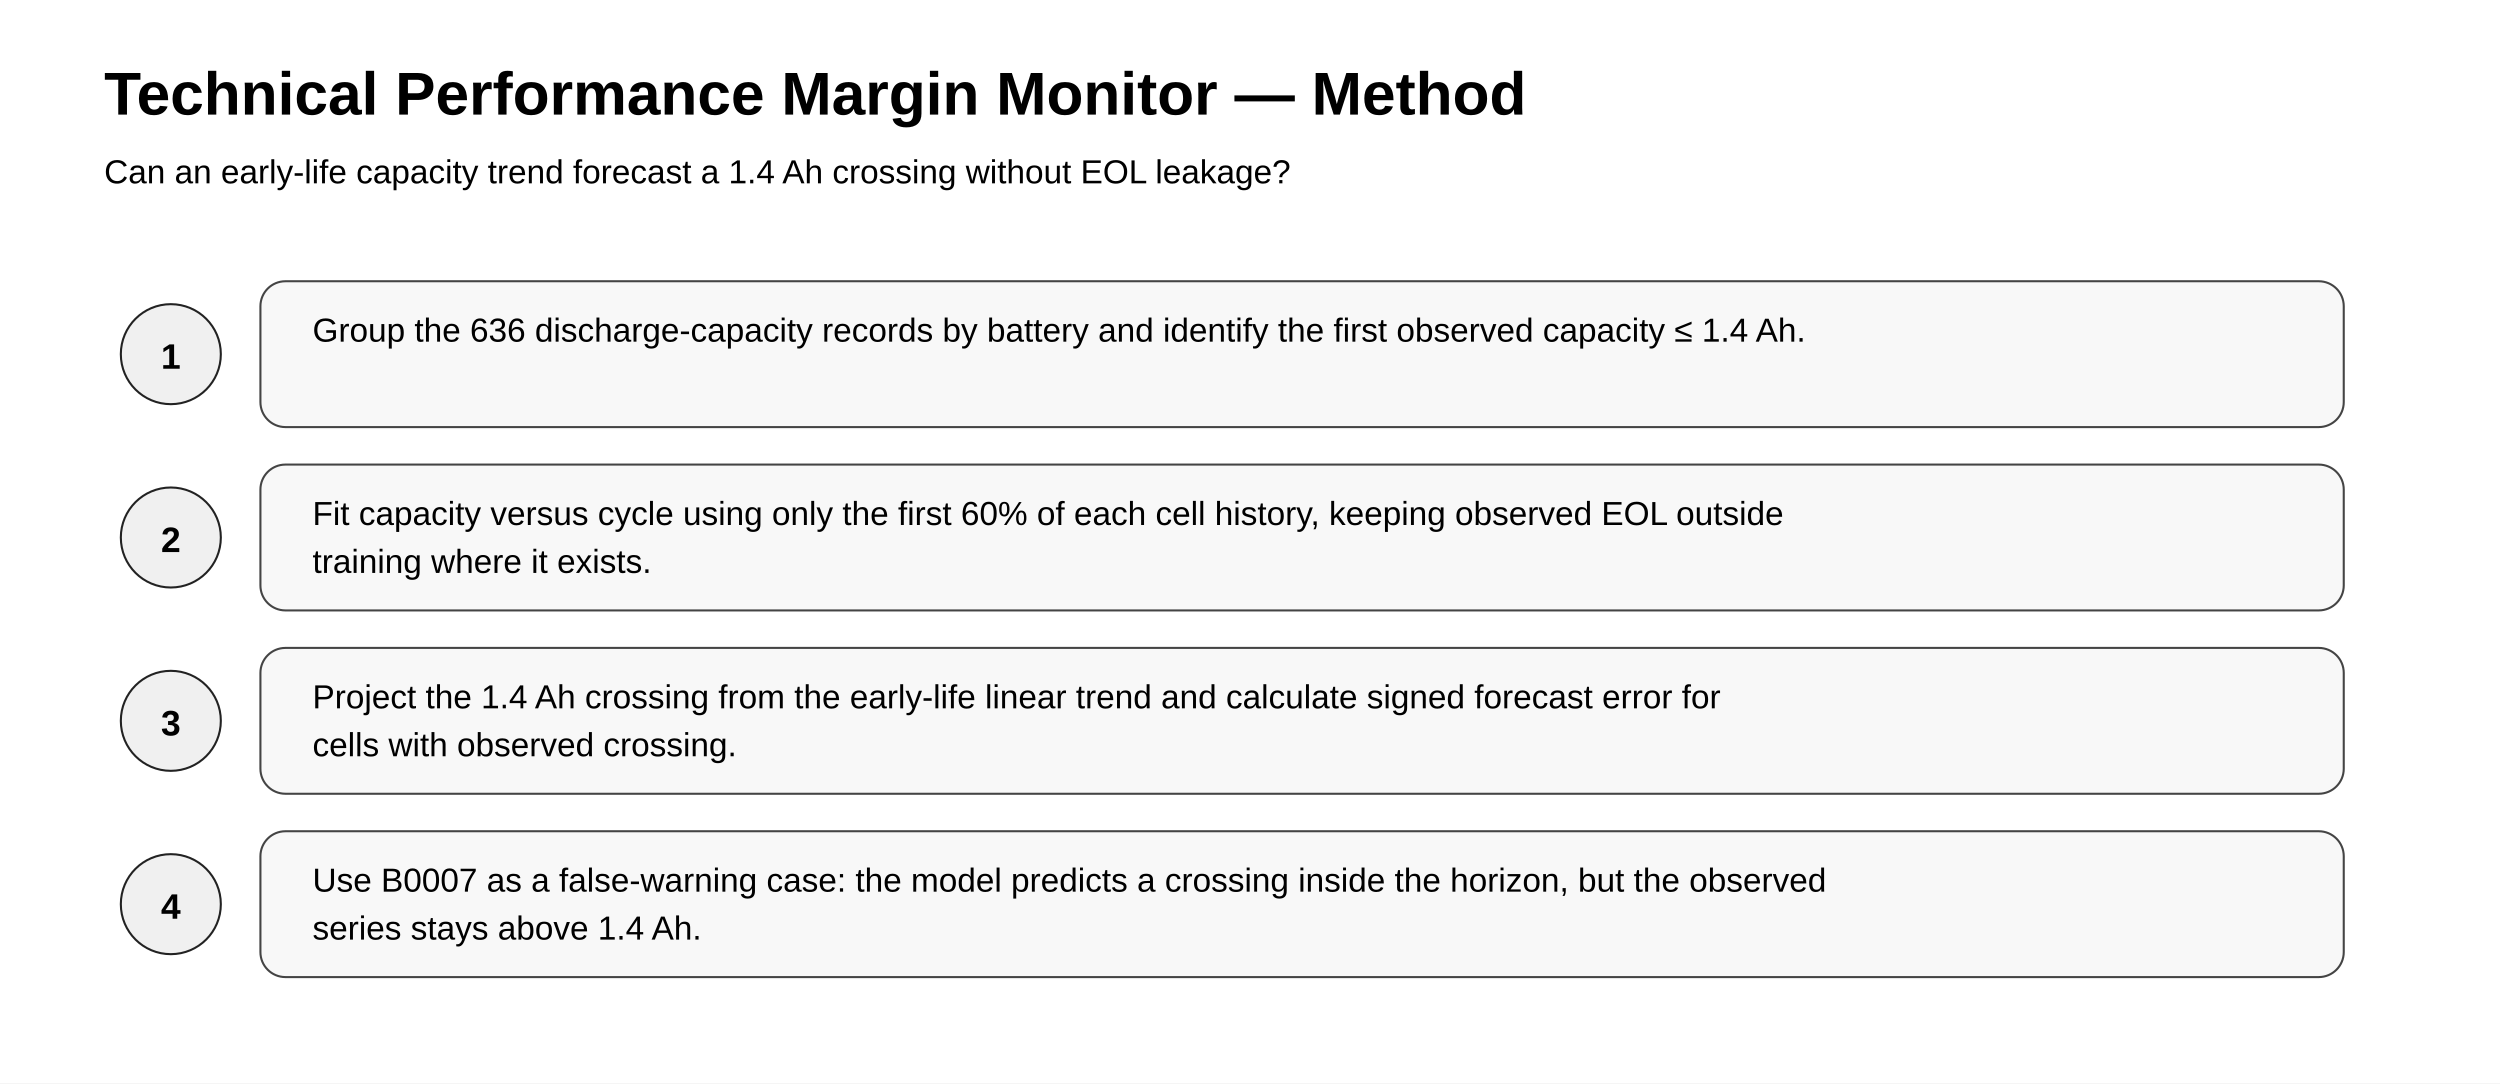
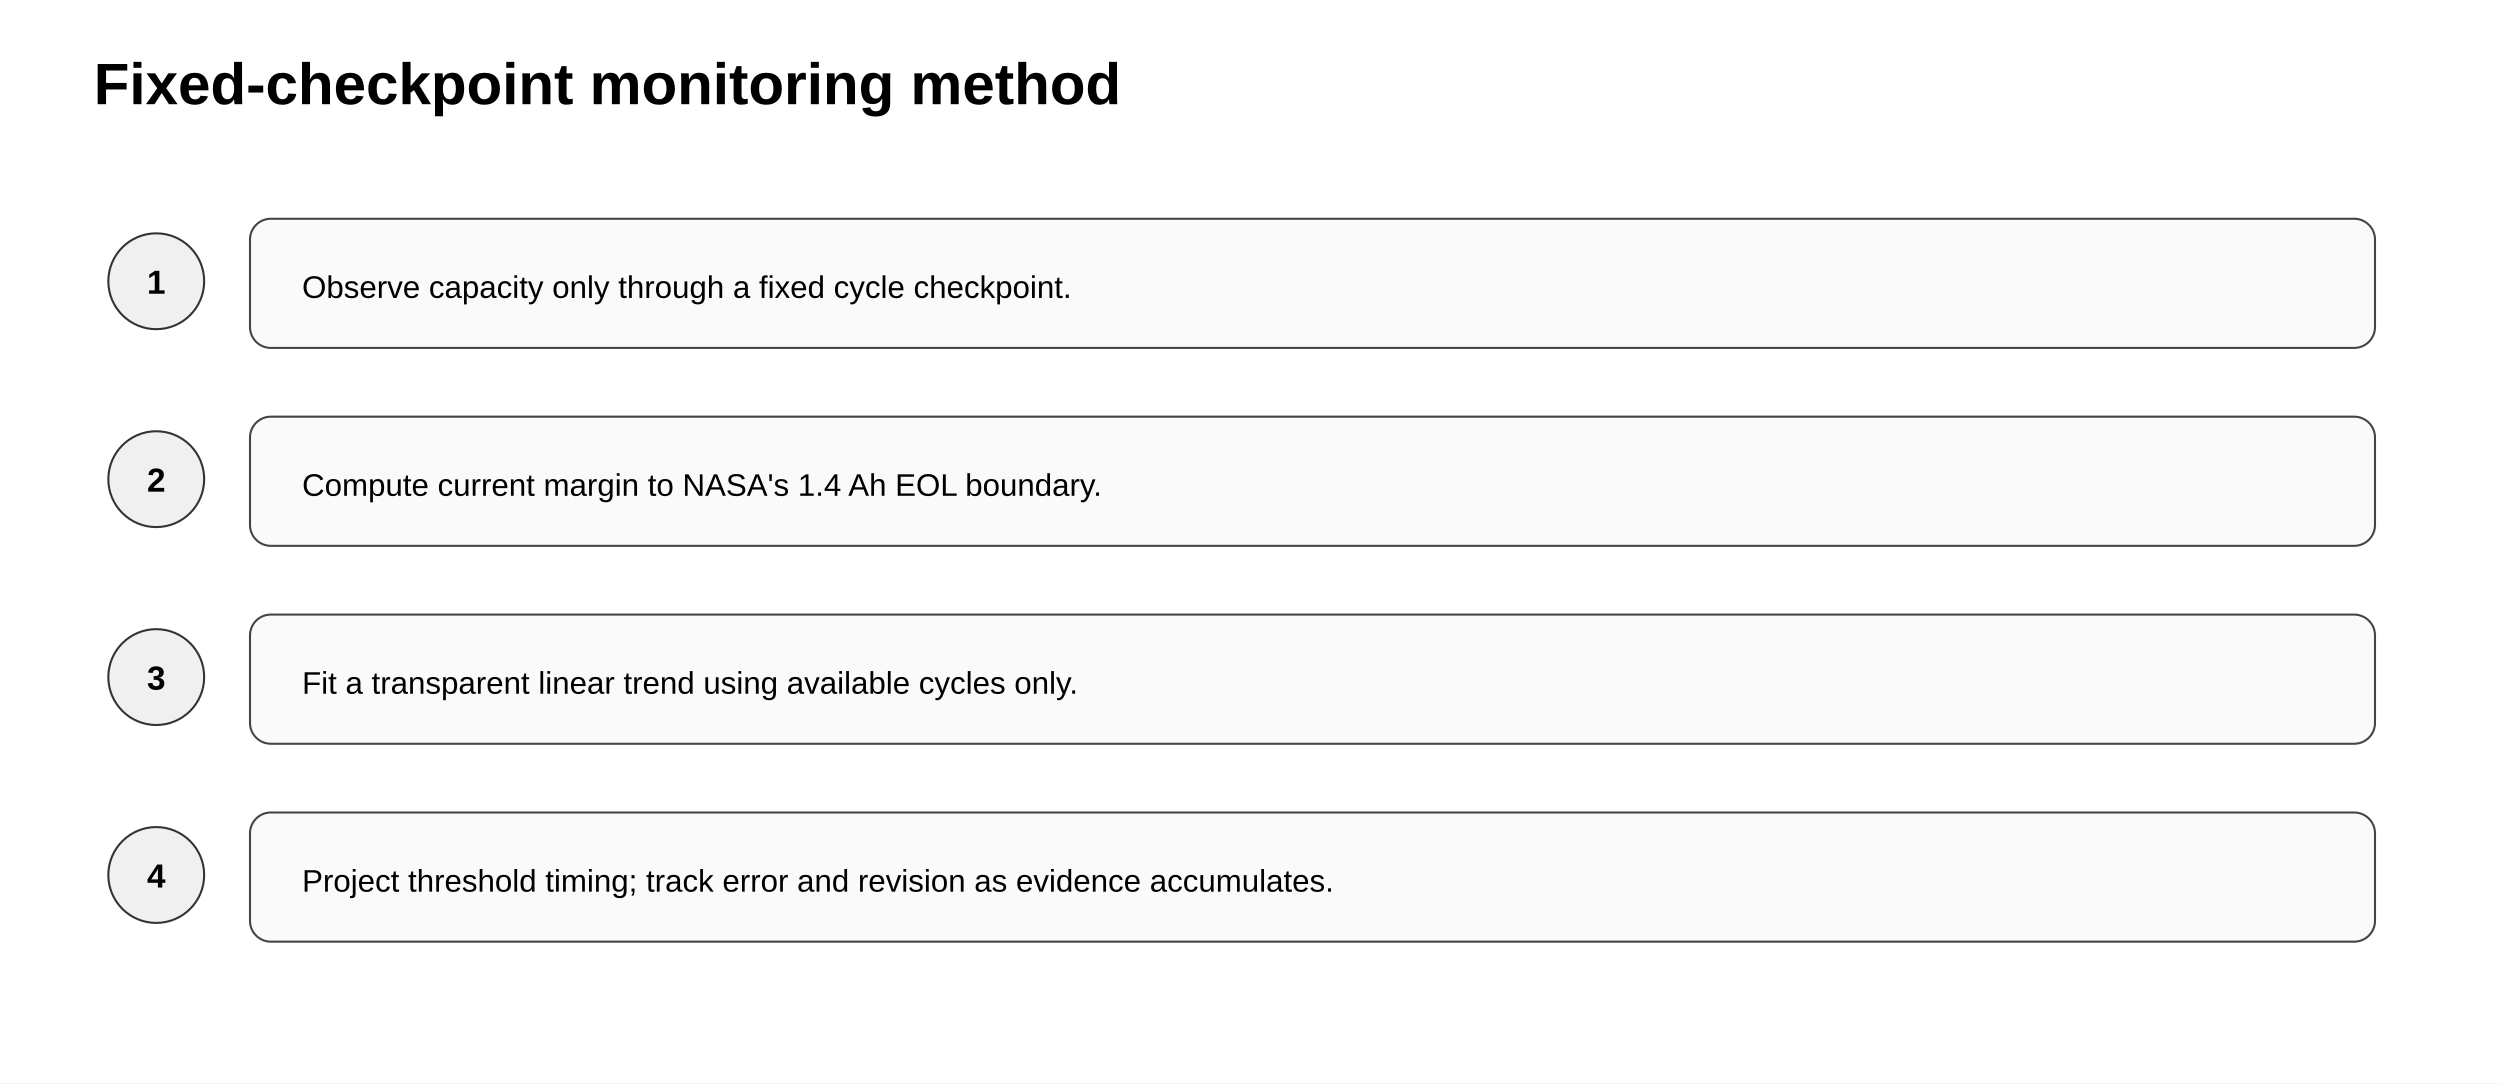
<svg xmlns="http://www.w3.org/2000/svg" width="1200" height="520" viewBox="0 0 1200 520">
  <rect width="100%" height="100%" fill="white" />
-   <text x="50" y="55" font-family="Arial" font-size="29" font-weight="700">Technical Performance Margin Monitor — Method</text>
-   <text x="50" y="88" font-family="Arial" font-size="16">Can an early-life capacity trend forecast a 1.4 Ah crossing without EOL leakage?</text>
-   <circle cx="82" cy="170" r="24" fill="#f0f0f0" stroke="#222" />
-   <text x="82" y="177" text-anchor="middle" font-family="Arial" font-size="17" font-weight="700">1</text>
-   <rect x="125" y="135" width="1000" height="70" rx="12" fill="#f8f8f8" stroke="#444" />
-   <text x="150" y="164" font-family="Arial" font-size="16">Group the 636 discharge-capacity records by battery and identify the first observed capacity ≤ 1.4 Ah.</text>
-   <circle cx="82" cy="258" r="24" fill="#f0f0f0" stroke="#222" />
-   <text x="82" y="265" text-anchor="middle" font-family="Arial" font-size="17" font-weight="700">2</text>
-   <rect x="125" y="223" width="1000" height="70" rx="12" fill="#f8f8f8" stroke="#444" />
-   <text x="150" y="252" font-family="Arial" font-size="16">Fit capacity versus cycle using only the first 60% of each cell history, keeping observed EOL outside</text>
-   <text x="150" y="275" font-family="Arial" font-size="16">training where it exists.</text>
-   <circle cx="82" cy="346" r="24" fill="#f0f0f0" stroke="#222" />
-   <text x="82" y="353" text-anchor="middle" font-family="Arial" font-size="17" font-weight="700">3</text>
-   <rect x="125" y="311" width="1000" height="70" rx="12" fill="#f8f8f8" stroke="#444" />
-   <text x="150" y="340" font-family="Arial" font-size="16">Project the 1.4 Ah crossing from the early-life linear trend and calculate signed forecast error for</text>
-   <text x="150" y="363" font-family="Arial" font-size="16">cells with observed crossing.</text>
-   <circle cx="82" cy="434" r="24" fill="#f0f0f0" stroke="#222" />
-   <text x="82" y="441" text-anchor="middle" font-family="Arial" font-size="17" font-weight="700">4</text>
-   <rect x="125" y="399" width="1000" height="70" rx="12" fill="#f8f8f8" stroke="#444" />
-   <text x="150" y="428" font-family="Arial" font-size="16">Use B0007 as a false-warning case: the model predicts a crossing inside the horizon, but the observed</text>
-   <text x="150" y="451" font-family="Arial" font-size="16">series stays above 1.4 Ah.</text>
+   <text x="45" y="50" font-family="Arial, sans-serif" font-size="28" font-weight="700" text-anchor="start">Fixed-checkpoint monitoring method</text>
+   <circle cx="75" cy="135" r="23" fill="#f0f0f0" stroke="#333" />
+   <text x="75" y="141" font-family="Arial, sans-serif" font-size="16" font-weight="700" text-anchor="middle">1</text>
+   <rect x="120" y="105" width="1020" height="62" rx="10" fill="#fafafa" stroke="#444" />
+   <text x="145" y="143" font-family="Arial, sans-serif" font-size="15" font-weight="400" text-anchor="start">Observe capacity only through a fixed cycle checkpoint.</text>
+   <circle cx="75" cy="230" r="23" fill="#f0f0f0" stroke="#333" />
+   <text x="75" y="236" font-family="Arial, sans-serif" font-size="16" font-weight="700" text-anchor="middle">2</text>
+   <rect x="120" y="200" width="1020" height="62" rx="10" fill="#fafafa" stroke="#444" />
+   <text x="145" y="238" font-family="Arial, sans-serif" font-size="15" font-weight="400" text-anchor="start">Compute current margin to NASA's 1.4 Ah EOL boundary.</text>
+   <circle cx="75" cy="325" r="23" fill="#f0f0f0" stroke="#333" />
+   <text x="75" y="331" font-family="Arial, sans-serif" font-size="16" font-weight="700" text-anchor="middle">3</text>
+   <rect x="120" y="295" width="1020" height="62" rx="10" fill="#fafafa" stroke="#444" />
+   <text x="145" y="333" font-family="Arial, sans-serif" font-size="15" font-weight="400" text-anchor="start">Fit a transparent linear trend using available cycles only.</text>
+   <circle cx="75" cy="420" r="23" fill="#f0f0f0" stroke="#333" />
+   <text x="75" y="426" font-family="Arial, sans-serif" font-size="16" font-weight="700" text-anchor="middle">4</text>
+   <rect x="120" y="390" width="1020" height="62" rx="10" fill="#fafafa" stroke="#444" />
+   <text x="145" y="428" font-family="Arial, sans-serif" font-size="15" font-weight="400" text-anchor="start">Project threshold timing; track error and revision as evidence accumulates.</text>
</svg>
